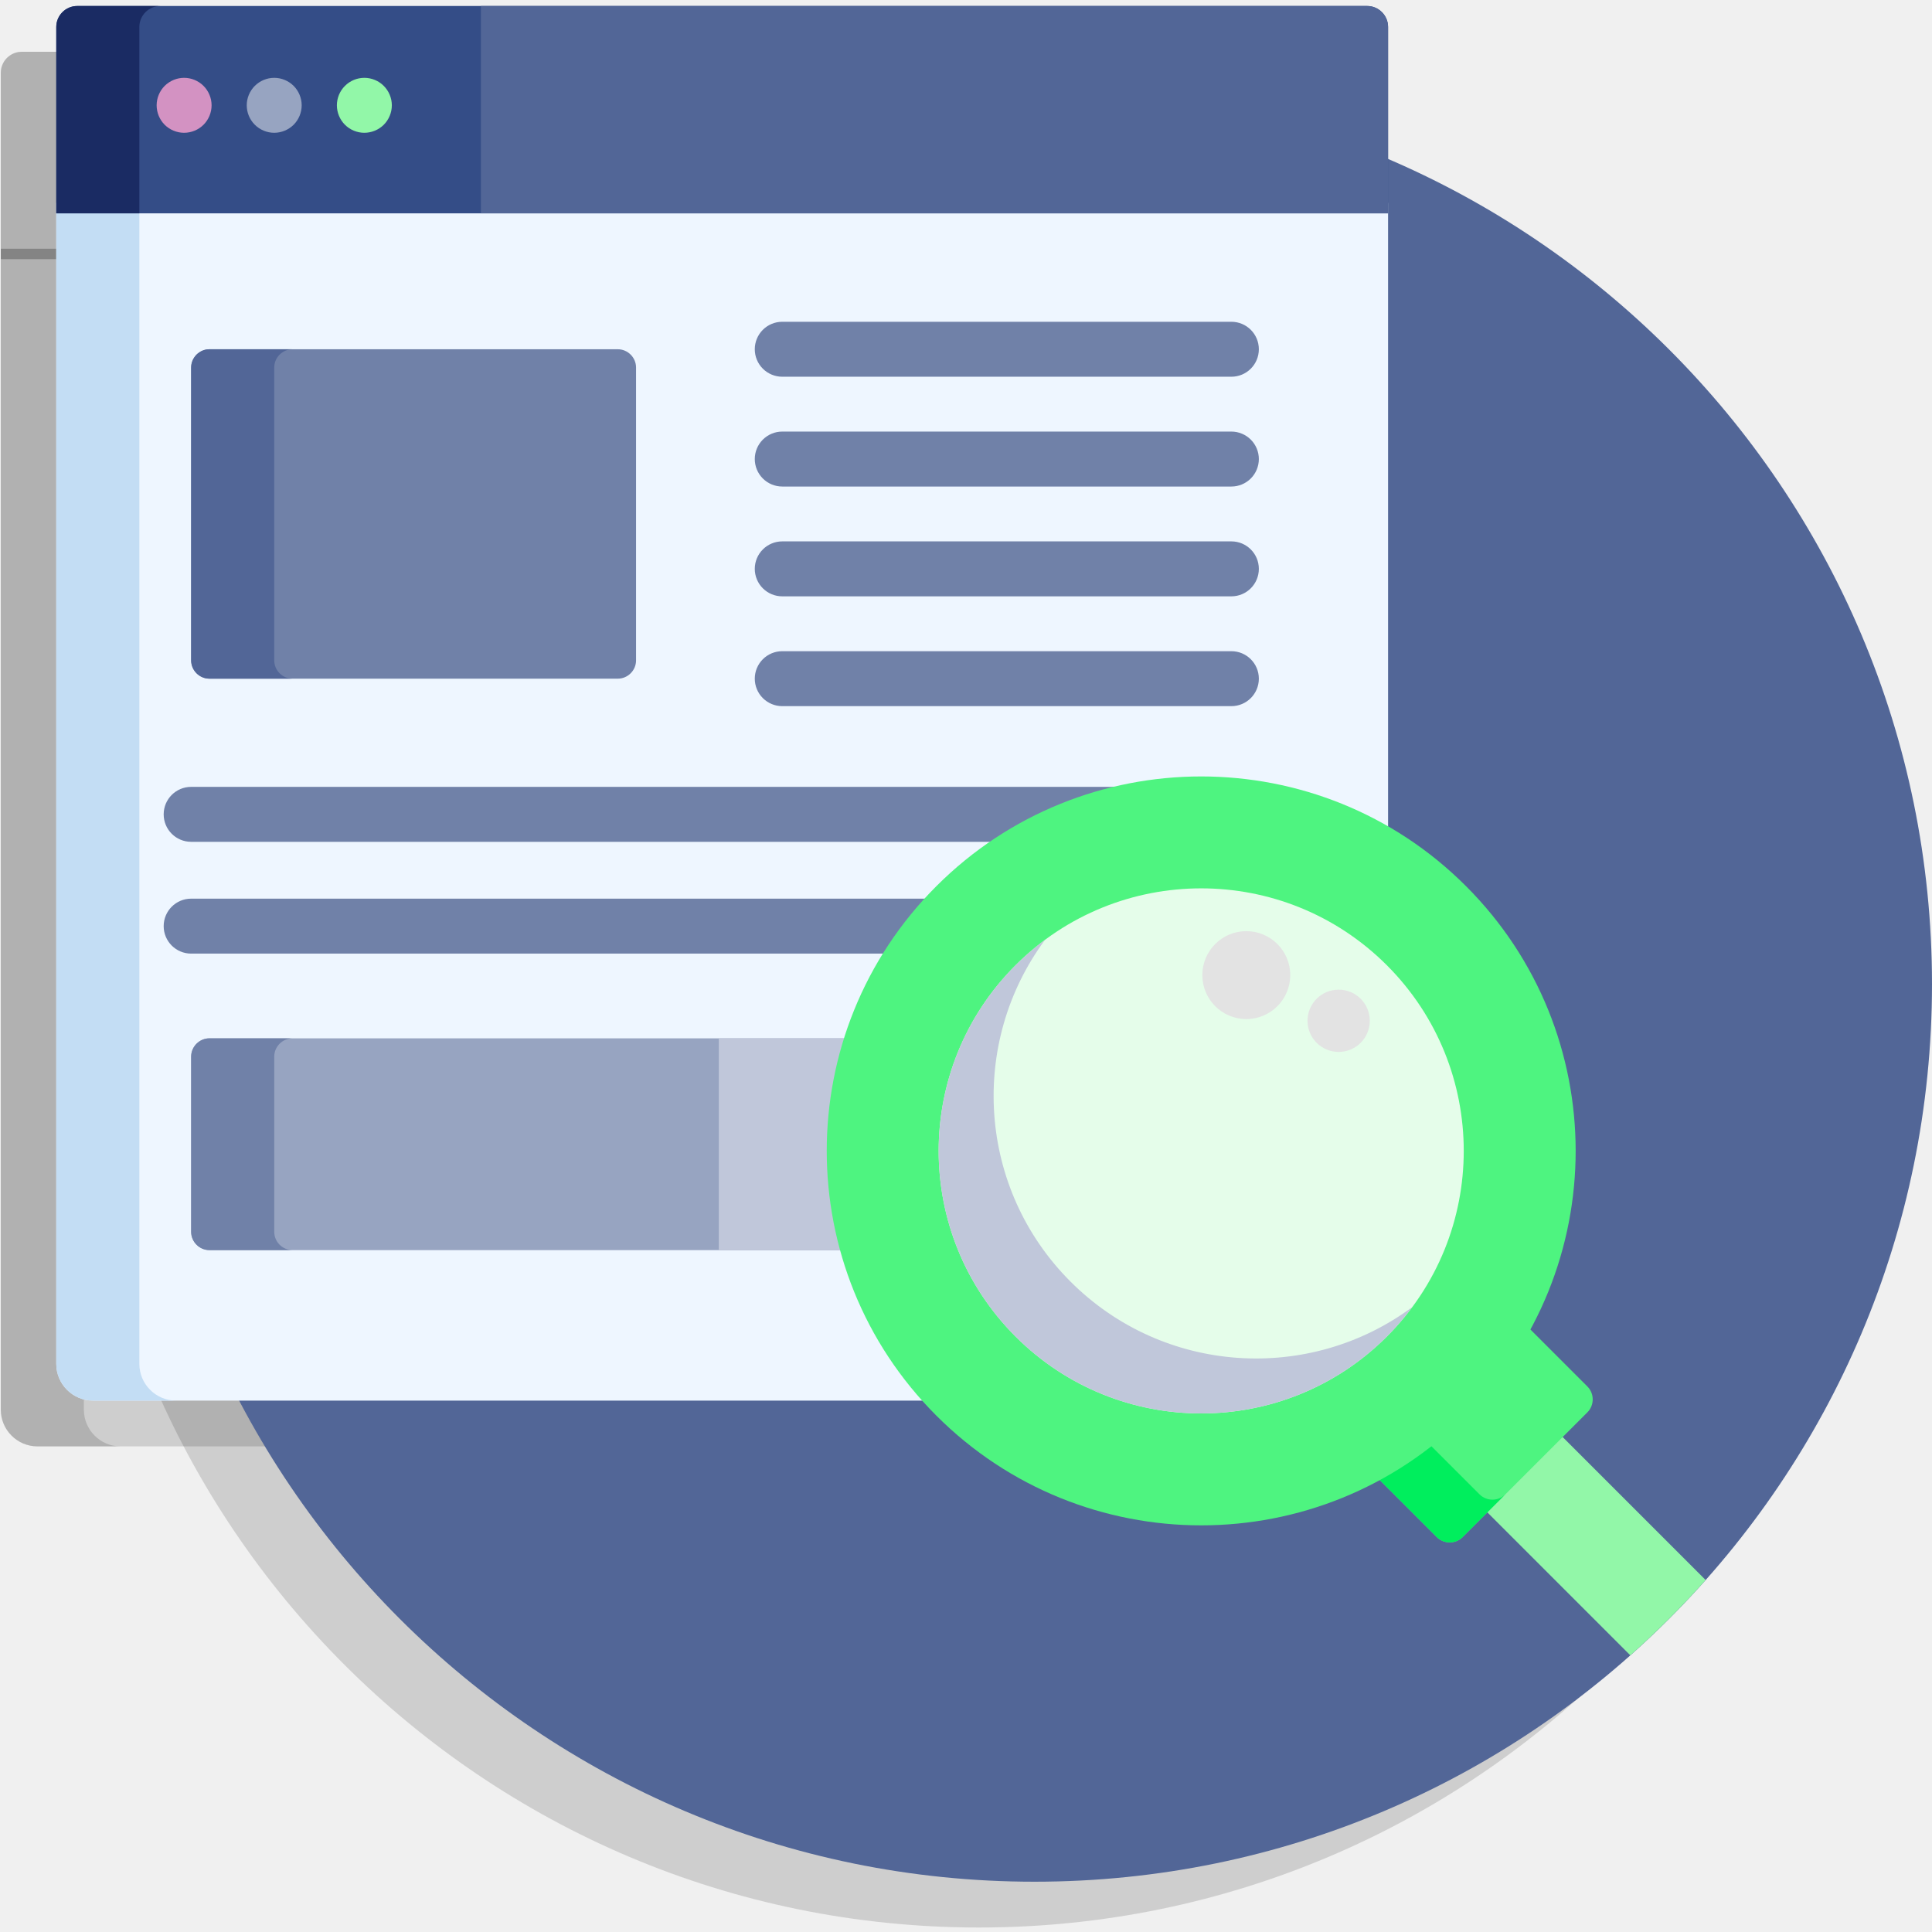
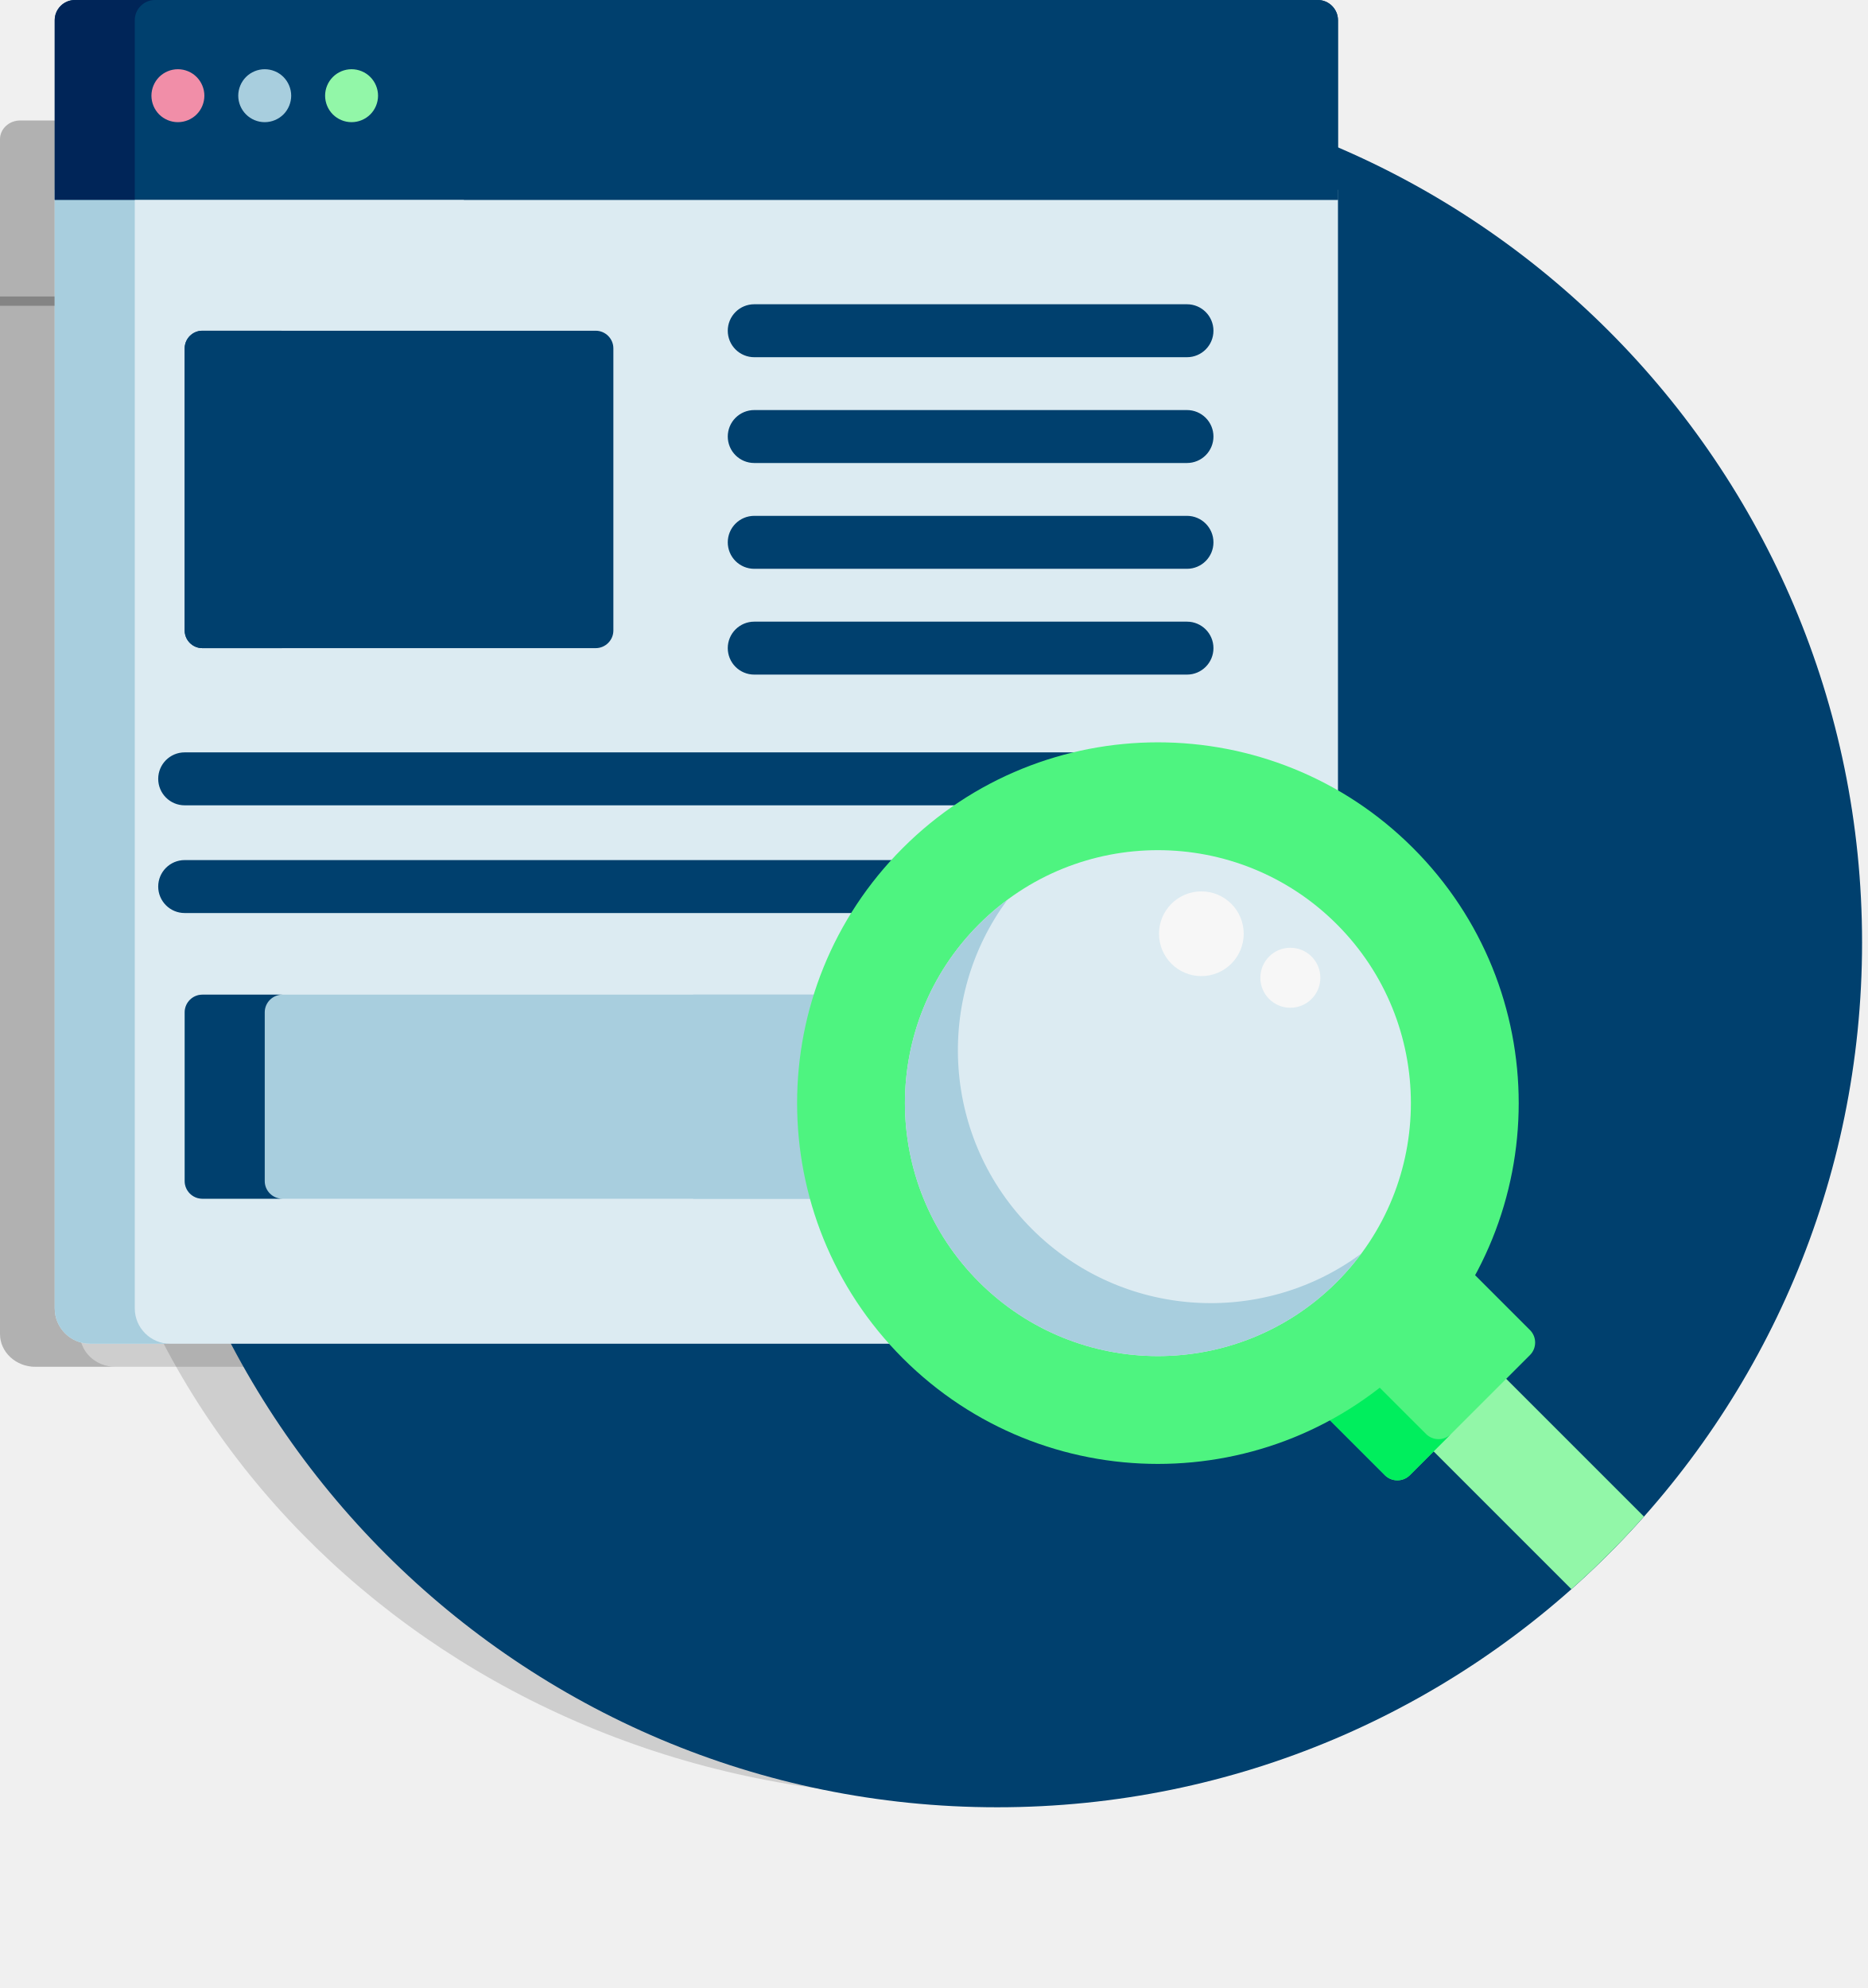
- <svg xmlns="http://www.w3.org/2000/svg" width="309" height="309" viewBox="0 0 309 309" fill="none">
-   <g clip-path="url(#clip0_538_386)">
-     <path d="M156.571 308.282C235.854 308.282 300.126 244.011 300.126 164.728C300.126 85.445 235.854 21.173 156.571 21.173C77.288 21.173 13.017 85.445 13.017 164.728C13.017 244.011 77.288 308.282 156.571 308.282Z" fill="#131313" fill-opacity="0.15" />
-     <path d="M141.723 149.878C152.815 138.787 167.561 132.679 183.244 132.679C193.929 132.679 204.177 135.516 213.132 140.83V39.784H0.126V225.474C0.126 228.696 2.763 231.333 5.985 231.333H140.203C118.845 208.337 119.35 172.252 141.723 149.878Z" fill="#131313" fill-opacity="0.15" />
-     <path d="M13.415 225.474V39.784H0.126V225.474C0.126 228.696 2.763 231.333 5.985 231.333H19.274C16.052 231.333 13.415 228.696 13.415 225.474Z" fill="#131313" fill-opacity="0.15" />
-     <path d="M209.783 8.282H3.475C1.633 8.282 0.126 9.79 0.126 11.632V41.445H213.132V11.632C213.132 9.79 211.625 8.282 209.783 8.282Z" fill="#131313" fill-opacity="0.15" />
-     <path d="M16.764 8.282H3.475C1.633 8.282 0.126 9.79 0.126 11.632V41.445H13.415V11.632C13.415 9.79 14.922 8.282 16.764 8.282Z" fill="#131313" fill-opacity="0.15" />
-     <path d="M92.856 112.94C92.856 114.551 91.538 115.869 89.927 115.869H24.628C23.017 115.869 21.698 114.551 21.698 112.94V66.112C21.698 64.501 23.017 63.182 24.628 63.182H89.926C91.537 63.182 92.856 64.501 92.856 66.112L92.856 112.94Z" fill="#131313" fill-opacity="0.15" />
-     <path d="M34.987 112.94V66.112C34.987 64.501 36.306 63.182 37.917 63.182H24.628C23.017 63.182 21.698 64.501 21.698 66.112V112.94C21.698 114.551 23.017 115.869 24.628 115.869H37.917C36.306 115.869 34.987 114.551 34.987 112.94Z" fill="#131313" fill-opacity="0.15" />
-     <path d="M127.362 173.393H24.628C23.017 173.393 21.698 174.711 21.698 176.322V204.335C21.698 205.947 23.017 207.265 24.628 207.265H126.725C123.634 196.186 123.845 184.371 127.362 173.393Z" fill="#131313" fill-opacity="0.15" />
-     <path d="M34.987 204.335V176.322C34.987 174.711 36.306 173.393 37.917 173.393H24.628C23.017 173.393 21.698 174.711 21.698 176.322V204.335C21.698 205.947 23.017 207.265 24.628 207.265H37.917C36.306 207.265 34.987 205.947 34.987 204.335Z" fill="#131313" fill-opacity="0.15" />
-     <path d="M127.362 173.393H106.093V207.265H126.725C123.634 196.186 123.844 184.371 127.362 173.393Z" fill="#131313" fill-opacity="0.15" />
-     <path d="M188.068 67.577H116.239C115.073 67.577 113.955 67.114 113.131 66.29C112.307 65.466 111.844 64.348 111.844 63.182C111.844 62.017 112.307 60.899 113.131 60.075C113.955 59.251 115.073 58.788 116.239 58.788H188.068C190.496 58.788 192.463 60.755 192.463 63.182C192.463 65.609 190.496 67.577 188.068 67.577ZM188.068 85.139H116.239C115.073 85.139 113.955 84.676 113.131 83.852C112.307 83.028 111.844 81.91 111.844 80.745C111.844 79.579 112.307 78.462 113.131 77.637C113.955 76.813 115.073 76.35 116.239 76.35H188.068C189.234 76.35 190.351 76.813 191.176 77.637C192 78.462 192.463 79.579 192.463 80.745C192.463 81.91 192 83.028 191.176 83.852C190.351 84.676 189.234 85.139 188.068 85.139ZM188.068 102.702H116.239C115.073 102.702 113.955 102.239 113.131 101.415C112.307 100.59 111.844 99.473 111.844 98.307C111.844 97.142 112.307 96.024 113.131 95.2C113.955 94.376 115.073 93.913 116.239 93.913H188.068C190.496 93.913 192.463 95.88 192.463 98.307C192.463 100.734 190.496 102.702 188.068 102.702ZM188.068 120.264H116.239C115.073 120.264 113.955 119.801 113.131 118.977C112.307 118.153 111.844 117.035 111.844 115.869C111.844 114.704 112.307 113.586 113.131 112.762C113.955 111.938 115.073 111.475 116.239 111.475H188.068C190.496 111.475 192.463 113.442 192.463 115.869C192.463 118.296 190.496 120.264 188.068 120.264ZM175.591 133.174H21.698C19.271 133.174 17.304 135.141 17.304 137.568C17.304 139.995 19.271 141.963 21.698 141.963H151.527C158.794 137.279 167.015 134.276 175.591 133.174ZM140.582 151.053H21.698C19.271 151.053 17.304 153.021 17.304 155.448C17.304 157.875 19.271 159.842 21.698 159.842H133.722C135.724 156.701 138.021 153.758 140.582 151.053Z" fill="#131313" fill-opacity="0.15" />
-     <path d="M20.572 28.562C19.413 28.562 18.281 28.093 17.461 27.278C16.642 26.45 16.181 25.332 16.178 24.167C16.178 23.012 16.646 21.882 17.461 21.062C18.288 20.239 19.406 19.775 20.572 19.773C21.727 19.773 22.863 20.241 23.678 21.062C24.498 21.882 24.967 23.013 24.967 24.167C24.967 25.327 24.498 26.458 23.678 27.278C22.852 28.097 21.736 28.558 20.572 28.562Z" fill="#131313" fill-opacity="0.15" />
-     <path d="M34.983 28.562C33.819 28.56 32.702 28.096 31.878 27.272C31.055 26.449 30.591 25.332 30.589 24.167C30.589 23.012 31.058 21.882 31.877 21.062C32.698 20.241 33.828 19.773 34.983 19.773C36.15 19.775 37.268 20.239 38.095 21.062C38.909 21.882 39.378 23.013 39.378 24.167C39.378 25.322 38.909 26.458 38.095 27.272C37.268 28.095 36.15 28.559 34.983 28.562Z" fill="#131313" fill-opacity="0.15" />
-     <path d="M49.4 28.562C48.24 28.562 47.109 28.093 46.295 27.278C45.472 26.451 45.009 25.334 45.006 24.167C45.007 23.002 45.471 21.885 46.295 21.061C47.118 20.238 48.235 19.774 49.4 19.773C50.555 19.773 51.691 20.241 52.506 21.062C53.326 21.882 53.795 23.013 53.795 24.167C53.795 25.327 53.326 26.458 52.506 27.278C51.679 28.096 50.564 28.557 49.4 28.562Z" fill="#131313" fill-opacity="0.15" />
-     <path d="M240.225 236.333L228.181 248.378L251.874 272.072C256.122 268.297 260.144 264.275 263.919 260.027L240.225 236.333Z" fill="#131313" fill-opacity="0.15" />
-     <path d="M245.006 229.07L235.024 219.089C232.305 224.18 228.847 228.84 224.763 232.918C220.623 237.058 215.973 240.503 210.955 243.196L220.918 253.158C222.057 254.298 223.921 254.298 225.061 253.158L245.006 233.213C246.145 232.074 246.145 230.21 245.006 229.07Z" fill="#131313" fill-opacity="0.15" />
-     <path d="M227.753 246.322L219.233 237.802C216.631 239.83 213.861 241.634 210.954 243.195L220.917 253.157C222.056 254.297 223.92 254.297 225.06 253.157L231.896 246.321C231.346 246.869 230.601 247.176 229.825 247.177C229.048 247.177 228.303 246.869 227.753 246.322Z" fill="#131313" fill-opacity="0.15" />
-     <path d="M225.592 149.049C248.98 172.437 248.98 210.358 225.592 233.747C202.204 257.133 164.284 257.134 140.894 233.746C117.506 210.358 117.507 172.437 140.894 149.049C164.284 125.66 202.204 125.66 225.592 149.049Z" fill="#131313" fill-opacity="0.15" />
-     <path d="M212.937 221.09C196.539 237.488 169.951 237.488 153.551 221.089C137.153 204.692 137.152 178.103 153.551 161.704C169.949 145.306 196.538 145.307 212.936 161.704C229.335 178.104 229.335 204.691 212.937 221.09Z" fill="#131313" fill-opacity="0.15" />
-     <path d="M212.937 221.09C214.407 219.619 215.767 218.041 217.005 216.369C200.566 228.56 177.246 227.206 162.34 212.3C147.435 197.396 146.081 174.075 158.271 157.636C156.6 158.875 155.022 160.234 153.551 161.704C137.152 178.103 137.153 204.691 153.551 221.089C169.951 237.488 196.539 237.488 212.937 221.09Z" fill="#131313" fill-opacity="0.15" />
-     <path d="M209.783 8.282H68.043V41.445H213.132V11.632C213.132 9.79 211.625 8.282 209.783 8.282Z" fill="#131313" fill-opacity="0.15" />
-     <path d="M190.456 170.312C194.339 170.312 197.487 167.164 197.487 163.281C197.487 159.397 194.339 156.249 190.456 156.249C186.573 156.249 183.425 159.397 183.425 163.281C183.425 167.164 186.573 170.312 190.456 170.312Z" fill="#131313" fill-opacity="0.15" />
-     <path d="M205.228 175.568C207.978 175.568 210.208 173.338 210.208 170.587C210.208 167.837 207.978 165.607 205.228 165.607C202.477 165.607 200.247 167.837 200.247 170.587C200.247 173.338 202.477 175.568 205.228 175.568Z" fill="#131313" fill-opacity="0.15" />
-   </g>
-   <g clip-path="url(#clip1_538_386)">
-     <path d="M165.445 300.958C244.728 300.958 309 236.687 309 157.404C309 78.121 244.728 13.849 165.445 13.849C86.162 13.849 21.891 78.121 21.891 157.404C21.891 236.687 86.162 300.958 165.445 300.958Z" fill="#526697" />
-     <path d="M150.597 142.554C161.689 131.463 176.435 125.355 192.118 125.355C202.804 125.355 213.051 128.192 222.006 133.506V32.46H9V218.149C9 221.372 11.637 224.009 14.859 224.009H149.077C127.719 201.013 128.224 164.928 150.597 142.554Z" fill="#EEF6FF" />
-     <path d="M22.289 218.149V32.46H9V218.149C9 221.372 11.637 224.009 14.859 224.009H28.148C24.926 224.009 22.289 221.372 22.289 218.149Z" fill="#C3DDF4" />
-     <path d="M218.657 0.958H12.349C10.507 0.958 9 2.465 9 4.307V34.121H222.006V4.307C222.006 2.465 220.499 0.958 218.657 0.958Z" fill="#344D87" />
-     <path d="M25.638 0.958H12.349C10.507 0.958 9 2.465 9 4.307V34.121H22.289V4.307C22.289 2.465 23.796 0.958 25.638 0.958Z" fill="#1A2B63" />
-     <path d="M101.73 105.616C101.73 107.227 100.412 108.545 98.801 108.545H33.502C31.891 108.545 30.572 107.227 30.572 105.616V58.788C30.572 57.177 31.891 55.858 33.502 55.858H98.8C100.411 55.858 101.73 57.177 101.73 58.788L101.73 105.616Z" fill="#7081A8" />
-     <path d="M43.861 105.616V58.788C43.861 57.177 45.18 55.858 46.791 55.858H33.502C31.891 55.858 30.572 57.177 30.572 58.788V105.616C30.572 107.227 31.891 108.545 33.502 108.545H46.791C45.18 108.545 43.861 107.227 43.861 105.616Z" fill="#526697" />
-     <path d="M136.236 166.068H33.502C31.891 166.068 30.572 167.387 30.572 168.998V197.011C30.572 198.622 31.891 199.941 33.502 199.941H135.599C132.508 188.861 132.719 177.046 136.236 166.068Z" fill="#97A4C1" />
-     <path d="M43.861 197.011V168.998C43.861 167.387 45.18 166.068 46.791 166.068H33.502C31.891 166.068 30.572 167.387 30.572 168.998V197.011C30.572 198.622 31.891 199.941 33.502 199.941H46.791C45.18 199.941 43.861 198.622 43.861 197.011Z" fill="#7081A8" />
-     <path d="M136.236 166.068H114.967V199.941H135.599C132.508 188.861 132.718 177.046 136.236 166.068Z" fill="#C0C7DA" />
-     <path d="M196.942 60.253H125.113C123.947 60.253 122.829 59.79 122.005 58.966C121.181 58.142 120.718 57.024 120.718 55.858C120.718 54.693 121.181 53.575 122.005 52.751C122.829 51.927 123.947 51.464 125.113 51.464H196.942C199.37 51.464 201.337 53.431 201.337 55.858C201.337 58.285 199.37 60.253 196.942 60.253ZM196.942 77.815H125.113C123.947 77.815 122.829 77.352 122.005 76.528C121.181 75.704 120.718 74.586 120.718 73.421C120.718 72.255 121.181 71.137 122.005 70.313C122.829 69.489 123.947 69.026 125.113 69.026H196.942C198.108 69.026 199.225 69.489 200.05 70.313C200.874 71.137 201.337 72.255 201.337 73.421C201.337 74.586 200.874 75.704 200.05 76.528C199.225 77.352 198.108 77.815 196.942 77.815ZM196.942 95.377H125.113C123.947 95.377 122.829 94.914 122.005 94.09C121.181 93.266 120.718 92.148 120.718 90.983C120.718 89.817 121.181 88.7 122.005 87.876C122.829 87.051 123.947 86.588 125.113 86.588H196.942C199.37 86.588 201.337 88.556 201.337 90.983C201.337 93.41 199.37 95.377 196.942 95.377ZM196.942 112.94H125.113C123.947 112.94 122.829 112.477 122.005 111.653C121.181 110.828 120.718 109.711 120.718 108.545C120.718 107.38 121.181 106.262 122.005 105.438C122.829 104.614 123.947 104.151 125.113 104.151H196.942C199.37 104.151 201.337 106.118 201.337 108.545C201.337 110.972 199.37 112.94 196.942 112.94ZM184.465 125.85H30.572C28.145 125.85 26.178 127.817 26.178 130.244C26.178 132.671 28.145 134.639 30.572 134.639H160.401C167.668 129.955 175.889 126.952 184.465 125.85ZM149.456 143.729H30.572C28.145 143.729 26.178 145.697 26.178 148.124C26.178 150.55 28.145 152.518 30.572 152.518H142.596C144.598 149.377 146.895 146.434 149.456 143.729Z" fill="#7081A8" />
-     <path d="M29.446 21.238C28.287 21.238 27.155 20.769 26.335 19.954C25.516 19.125 25.055 18.008 25.052 16.843C25.052 15.688 25.52 14.558 26.335 13.738C27.162 12.915 28.28 12.451 29.446 12.448C30.601 12.448 31.737 12.917 32.552 13.738C33.372 14.558 33.841 15.689 33.841 16.843C33.841 18.003 33.372 19.134 32.552 19.954C31.726 20.773 30.61 21.234 29.446 21.238Z" fill="#D392C2" />
-     <path d="M43.857 21.238C42.693 21.235 41.576 20.772 40.752 19.948C39.928 19.125 39.465 18.008 39.463 16.843C39.463 15.688 39.932 14.558 40.751 13.738C41.572 12.917 42.703 12.448 43.857 12.448C45.024 12.451 46.142 12.915 46.969 13.738C47.783 14.558 48.252 15.689 48.252 16.843C48.252 17.997 47.783 19.134 46.969 19.948C46.142 20.771 45.024 21.235 43.857 21.238Z" fill="#97A4C1" />
-     <path d="M58.274 21.238C57.114 21.238 55.983 20.769 55.169 19.954C54.346 19.127 53.883 18.009 53.88 16.843C53.881 15.678 54.345 14.561 55.169 13.737C55.992 12.914 57.109 12.45 58.274 12.448C59.429 12.448 60.565 12.917 61.38 13.738C62.2 14.558 62.669 15.689 62.669 16.843C62.669 18.003 62.2 19.134 61.38 19.954C60.553 20.772 59.438 21.233 58.274 21.238Z" fill="#92F7A8" />
-     <path d="M249.099 229.009L237.055 241.054L260.748 264.747C264.996 260.973 269.018 256.951 272.793 252.703L249.099 229.009Z" fill="#92F7A8" />
-     <path d="M253.88 221.746L243.898 211.765C241.179 216.856 237.721 221.516 233.637 225.594C229.497 229.734 224.847 233.179 219.829 235.872L229.792 245.834C230.931 246.974 232.795 246.974 233.935 245.834L253.88 225.889C255.019 224.75 255.019 222.886 253.88 221.746Z" fill="#4EF480" />
-     <path d="M236.627 238.998L228.107 230.478C225.505 232.506 222.735 234.31 219.828 235.871L229.791 245.833C230.93 246.973 232.794 246.973 233.934 245.833L240.77 238.997C240.22 239.545 239.475 239.852 238.699 239.852C237.922 239.852 237.177 239.545 236.627 238.998Z" fill="#00EE5D" />
-     <path d="M234.466 141.724C257.854 165.113 257.854 203.033 234.466 226.422C211.078 249.809 173.158 249.809 149.768 226.422C126.38 203.033 126.381 165.113 149.768 141.725C173.158 118.336 211.078 118.336 234.466 141.724Z" fill="#4EF480" />
-     <path d="M221.811 213.765C205.413 230.164 178.825 230.164 162.425 213.764C146.027 197.367 146.026 170.779 162.425 154.38C178.823 137.982 205.412 137.983 221.81 154.38C238.209 170.779 238.209 197.367 221.811 213.765Z" fill="#E5FDEA" />
-     <path d="M221.811 213.766C223.281 212.294 224.641 210.717 225.879 209.045C209.44 221.236 186.12 219.882 171.214 204.975C156.309 190.071 154.955 166.75 167.145 150.312C165.474 151.55 163.896 152.91 162.425 154.38C146.026 170.779 146.027 197.367 162.425 213.764C178.825 230.164 205.413 230.164 221.811 213.766Z" fill="#C0C7DA" />
-     <path d="M218.657 0.958H76.917V34.121H222.006V4.307C222.006 2.465 220.499 0.958 218.657 0.958Z" fill="#526697" />
-     <path d="M199.33 162.988C203.213 162.988 206.361 159.84 206.361 155.956C206.361 152.073 203.213 148.925 199.33 148.925C195.447 148.925 192.299 152.073 192.299 155.956C192.299 159.84 195.447 162.988 199.33 162.988Z" fill="#E3E3E3" />
-     <path d="M214.102 168.243C216.852 168.243 219.082 166.014 219.082 163.263C219.082 160.512 216.852 158.282 214.102 158.282C211.351 158.282 209.121 160.512 209.121 163.263C209.121 166.014 211.351 168.243 214.102 168.243Z" fill="#E3E3E3" />
+ <svg xmlns="http://www.w3.org/2000/svg" width="310" height="330" viewBox="0 0 310 330" fill="none">
+   <path d="M156.445 298.255C235.728 298.255 300 238.642 300 165.105C300 91.569 235.728 31.956 156.445 31.956C77.162 31.956 12.891 91.569 12.891 165.105C12.891 238.642 77.162 298.255 156.445 298.255Z" fill="#131313" fill-opacity="0.15" />
+   <path d="M141.597 151.332C152.689 141.045 167.435 135.38 183.118 135.38C193.804 135.38 204.051 138.012 213.006 142.94V49.218H0V221.448C0 224.437 2.637 226.883 5.859 226.883H140.077C118.719 205.554 119.224 172.085 141.597 151.332Z" fill="#131313" fill-opacity="0.15" />
+   <path d="M13.289 221.448V49.218H0V221.448C0 224.437 2.637 226.883 5.859 226.883H19.148C15.926 226.883 13.289 224.437 13.289 221.448Z" fill="#131313" fill-opacity="0.15" />
+   <path d="M209.657 20H3.349C1.507 20 0 21.398 0 23.107V50.759H213.006V23.107C213.006 21.398 211.499 20 209.657 20Z" fill="#131313" fill-opacity="0.15" />
+   <path d="M16.638 20H3.349C1.507 20 0 21.398 0 23.107V50.759H13.289V23.107C13.289 21.398 14.796 20 16.638 20Z" fill="#131313" fill-opacity="0.15" />
+   <path d="M92.73 117.071C92.73 118.566 91.412 119.788 89.801 119.788H24.502C22.891 119.788 21.572 118.566 21.572 117.071V73.638C21.572 72.143 22.891 70.921 24.502 70.921H89.8C91.411 70.921 92.73 72.143 92.73 73.638L92.73 117.071Z" fill="#131313" fill-opacity="0.15" />
+   <path d="M34.861 117.071V73.638C34.861 72.143 36.18 70.921 37.791 70.921H24.502C22.891 70.921 21.572 72.143 21.572 73.638V117.071C21.572 118.566 22.891 119.788 24.502 119.788H37.791C36.18 119.788 34.861 118.566 34.861 117.071Z" fill="#131313" fill-opacity="0.15" />
+   <path d="M127.236 173.142H24.502C22.891 173.142 21.572 174.365 21.572 175.86V201.842C21.572 203.337 22.891 204.56 24.502 204.56H126.599C123.508 194.283 123.719 183.325 127.236 173.142Z" fill="#131313" fill-opacity="0.15" />
+   <path d="M34.861 201.842V175.86C34.861 174.365 36.18 173.142 37.791 173.142H24.502C22.891 173.142 21.572 174.365 21.572 175.86V201.842C21.572 203.337 22.891 204.56 24.502 204.56H37.791C36.18 204.56 34.861 203.337 34.861 201.842Z" fill="#131313" fill-opacity="0.15" />
+   <path d="M127.236 173.142H105.967V204.56H126.599C123.508 194.283 123.718 183.325 127.236 173.142Z" fill="#131313" fill-opacity="0.15" />
+   <path d="M187.942 74.997H116.113C114.947 74.997 113.829 74.567 113.005 73.803C112.181 73.038 111.718 72.002 111.718 70.921C111.718 69.84 112.181 68.803 113.005 68.038C113.829 67.274 114.947 66.845 116.113 66.845H187.942C190.37 66.845 192.337 68.67 192.337 70.921C192.337 73.172 190.37 74.997 187.942 74.997ZM187.942 91.286H116.113C114.947 91.286 113.829 90.856 113.005 90.092C112.181 89.328 111.718 88.291 111.718 87.21C111.718 86.129 112.181 85.092 113.005 84.328C113.829 83.563 114.947 83.134 116.113 83.134H187.942C189.108 83.134 190.225 83.563 191.05 84.328C191.874 85.092 192.337 86.129 192.337 87.21C192.337 88.291 191.874 89.328 191.05 90.092C190.225 90.856 189.108 91.286 187.942 91.286ZM187.942 107.575H116.113C114.947 107.575 113.829 107.146 113.005 106.381C112.181 105.617 111.718 104.58 111.718 103.499C111.718 102.418 112.181 101.381 113.005 100.617C113.829 99.853 114.947 99.423 116.113 99.423H187.942C190.37 99.423 192.337 101.248 192.337 103.499C192.337 105.75 190.37 107.575 187.942 107.575ZM187.942 123.865H116.113C114.947 123.865 113.829 123.435 113.005 122.671C112.181 121.906 111.718 120.87 111.718 119.789C111.718 118.708 112.181 117.671 113.005 116.906C113.829 116.142 114.947 115.713 116.113 115.713H187.942C190.37 115.713 192.337 117.537 192.337 119.789C192.337 122.04 190.37 123.865 187.942 123.865ZM175.465 135.839H21.572C19.145 135.839 17.178 137.664 17.178 139.915C17.178 142.166 19.145 143.991 21.572 143.991H151.401C158.668 139.646 166.889 136.861 175.465 135.839ZM140.456 152.422H21.572C19.145 152.422 17.178 154.247 17.178 156.498C17.178 158.749 19.145 160.574 21.572 160.574H133.596C135.598 157.661 137.895 154.931 140.456 152.422Z" fill="#131313" fill-opacity="0.15" />
+   <path d="M20.446 38.809C19.287 38.809 18.155 38.375 17.335 37.619C16.516 36.85 16.055 35.814 16.052 34.733C16.052 33.662 16.52 32.614 17.335 31.853C18.162 31.09 19.28 30.66 20.446 30.657C21.601 30.657 22.737 31.092 23.552 31.853C24.372 32.614 24.841 33.663 24.841 34.733C24.841 35.809 24.372 36.858 23.552 37.619C22.726 38.379 21.61 38.806 20.446 38.809Z" fill="#131313" fill-opacity="0.15" />
+   <path d="M34.857 38.809C33.693 38.807 32.576 38.377 31.752 37.613C30.928 36.849 30.465 35.814 30.463 34.733C30.463 33.662 30.932 32.614 31.751 31.853C32.572 31.092 33.703 30.657 34.857 30.657C36.024 30.66 37.142 31.09 37.969 31.853C38.783 32.614 39.252 33.663 39.252 34.733C39.252 35.804 38.783 36.858 37.969 37.613C37.142 38.377 36.024 38.807 34.857 38.809Z" fill="#131313" fill-opacity="0.15" />
+   <path d="M49.274 38.809C48.114 38.809 46.983 38.375 46.169 37.619C45.346 36.852 44.883 35.815 44.88 34.733C44.881 33.653 45.345 32.617 46.169 31.853C46.992 31.089 48.109 30.659 49.274 30.657C50.429 30.657 51.565 31.092 52.38 31.853C53.2 32.614 53.669 33.663 53.669 34.733C53.669 35.809 53.2 36.858 52.38 37.619C51.553 38.378 50.438 38.805 49.274 38.809Z" fill="#131313" fill-opacity="0.15" />
+   <path d="M240.099 231.521L228.055 242.692L251.748 264.668C255.996 261.167 260.018 257.437 263.793 253.497L240.099 231.521Z" fill="#131313" fill-opacity="0.15" />
+   <path d="M244.88 224.784L234.898 215.527C232.179 220.248 228.721 224.571 224.637 228.353C220.497 232.193 215.847 235.388 210.829 237.886L220.792 247.126C221.931 248.183 223.795 248.183 224.935 247.126L244.88 228.627C246.019 227.57 246.019 225.841 244.88 224.784Z" fill="#131313" fill-opacity="0.15" />
+   <path d="M227.627 240.785L219.107 232.883C216.505 234.764 213.735 236.437 210.828 237.885L220.791 247.125C221.93 248.182 223.794 248.182 224.934 247.125L231.77 240.785C231.22 241.293 230.475 241.578 229.699 241.578C228.922 241.578 228.177 241.293 227.627 240.785Z" fill="#131313" fill-opacity="0.15" />
+   <path d="M225.466 150.563C248.854 172.256 248.854 207.428 225.466 229.121C202.078 250.813 164.158 250.813 140.768 229.121C117.38 207.428 117.381 172.256 140.768 150.563C164.158 128.87 202.078 128.869 225.466 150.563Z" fill="#131313" fill-opacity="0.15" />
+   <path d="M212.811 217.382C196.413 232.592 169.825 232.592 153.425 217.381C137.027 202.173 137.026 177.511 153.425 162.301C169.823 147.092 196.412 147.092 212.81 162.301C229.209 177.512 229.209 202.172 212.811 217.382Z" fill="#131313" fill-opacity="0.15" />
+   <path d="M212.811 217.382C214.281 216.017 215.641 214.554 216.879 213.004C200.44 224.311 177.12 223.055 162.214 209.229C147.309 195.405 145.955 173.775 158.145 158.528C156.474 159.676 154.896 160.938 153.425 162.301C137.026 177.511 137.027 202.172 153.425 217.381C169.825 232.592 196.413 232.592 212.811 217.382Z" fill="#131313" fill-opacity="0.15" />
+   <path d="M209.657 20H67.917V50.759H213.006V23.107C213.006 21.398 211.499 20 209.657 20Z" fill="#131313" fill-opacity="0.15" />
+   <path d="M190.33 170.285C194.213 170.285 197.361 167.365 197.361 163.763C197.361 160.161 194.213 157.242 190.33 157.242C186.447 157.242 183.299 160.161 183.299 163.763C183.299 167.365 186.447 170.285 190.33 170.285Z" fill="#131313" fill-opacity="0.15" />
+   <path d="M205.102 175.16C207.852 175.16 210.082 173.091 210.082 170.54C210.082 167.989 207.852 165.921 205.102 165.921C202.351 165.921 200.121 167.989 200.121 170.54C200.121 173.091 202.351 175.16 205.102 175.16Z" fill="#131313" fill-opacity="0.15" />
+   <g clip-path="url(#clip0_729_555)">
+     <path d="M165.528 300C244.811 300 309.083 235.728 309.083 156.445C309.083 77.162 244.811 12.891 165.528 12.891C86.245 12.891 21.974 77.162 21.974 156.445C21.974 235.728 86.245 300 165.528 300Z" fill="#00406E" />
+     <path d="M150.68 141.595C161.772 130.505 176.518 124.397 192.201 124.397C202.887 124.397 213.134 127.234 222.089 132.548V31.502H9.083V217.191C9.083 220.414 11.72 223.051 14.942 223.051H149.16C127.802 200.054 128.307 163.97 150.68 141.595Z" fill="#DCEBF2" />
+     <path d="M22.372 217.191V31.502H9.083V217.191C9.083 220.414 11.72 223.051 14.942 223.051H28.231C25.009 223.051 22.372 220.414 22.372 217.191Z" fill="#A8CEDE" />
+     <path d="M218.74 0H12.432C10.59 0 9.083 1.507 9.083 3.349V33.163H222.089V3.349C222.089 1.507 220.582 0 218.74 0Z" fill="#00406E" />
+     <path d="M25.721 0H12.432C10.59 0 9.083 1.507 9.083 3.349V33.163H22.372V3.349C22.372 1.507 23.879 0 25.721 0Z" fill="#002558" />
+     <path d="M101.813 104.657C101.813 106.269 100.495 107.587 98.884 107.587H33.585C31.974 107.587 30.655 106.269 30.655 104.657V57.83C30.655 56.218 31.974 54.9 33.585 54.9H98.883C100.494 54.9 101.813 56.218 101.813 57.83L101.813 104.657Z" fill="#00406E" />
+     <path d="M43.944 104.657V57.83C43.944 56.218 45.263 54.9 46.874 54.9H33.585C31.974 54.9 30.655 56.218 30.655 57.83V104.657C30.655 106.269 31.974 107.587 33.585 107.587H46.874C45.263 107.587 43.944 106.269 43.944 104.657Z" fill="#00406E" />
+     <path d="M136.319 165.11H33.585C31.974 165.11 30.655 166.428 30.655 168.04V196.053C30.655 197.664 31.974 198.983 33.585 198.983H135.682C132.591 187.903 132.802 176.088 136.319 165.11Z" fill="#A8CEDE" />
+     <path d="M43.944 196.053V168.04C43.944 166.428 45.263 165.11 46.874 165.11H33.585C31.974 165.11 30.655 166.428 30.655 168.04V196.053C30.655 197.664 31.974 198.983 33.585 198.983H46.874C45.263 198.983 43.944 197.664 43.944 196.053Z" fill="#00406E" />
+     <path d="M136.319 165.11H115.05V198.983H135.682C132.591 187.903 132.801 176.088 136.319 165.11Z" fill="#A8CEDE" />
+     <path d="M197.025 59.295H125.196C124.03 59.295 122.912 58.832 122.088 58.007C121.264 57.183 120.801 56.066 120.801 54.9C120.801 53.734 121.264 52.617 122.088 51.793C122.912 50.968 124.03 50.505 125.196 50.505H197.025C199.453 50.505 201.42 52.473 201.42 54.9C201.42 57.327 199.453 59.295 197.025 59.295ZM197.025 76.857H125.196C124.03 76.857 122.912 76.394 122.088 75.57C121.264 74.746 120.801 73.628 120.801 72.462C120.801 71.297 121.264 70.179 122.088 69.355C122.912 68.531 124.03 68.068 125.196 68.068H197.025C198.191 68.068 199.308 68.531 200.133 69.355C200.957 70.179 201.42 71.297 201.42 72.462C201.42 73.628 200.957 74.746 200.133 75.57C199.308 76.394 198.191 76.857 197.025 76.857ZM197.025 94.419H125.196C124.03 94.419 122.912 93.956 122.088 93.132C121.264 92.308 120.801 91.19 120.801 90.025C120.801 88.859 121.264 87.741 122.088 86.917C122.912 86.093 124.03 85.63 125.196 85.63H197.025C199.453 85.63 201.42 87.598 201.42 90.025C201.42 92.452 199.453 94.419 197.025 94.419ZM197.025 111.981H125.196C124.03 111.981 122.912 111.518 122.088 110.694C121.264 109.87 120.801 108.752 120.801 107.587C120.801 106.421 121.264 105.304 122.088 104.48C122.912 103.655 124.03 103.192 125.196 103.192H197.025C199.453 103.192 201.42 105.16 201.42 107.587C201.42 110.014 199.453 111.981 197.025 111.981ZM184.548 124.891H30.655C28.228 124.891 26.261 126.859 26.261 129.286C26.261 131.713 28.228 133.68 30.655 133.68H160.484C167.751 128.997 175.972 125.994 184.548 124.891ZM149.539 142.771H30.655C28.228 142.771 26.261 144.738 26.261 147.165C26.261 149.592 28.228 151.56 30.655 151.56H142.679C144.681 148.419 146.978 145.476 149.539 142.771Z" fill="#00406E" />
+     <path d="M29.529 20.279C28.37 20.279 27.238 19.811 26.418 18.995C25.599 18.167 25.138 17.05 25.135 15.885C25.135 14.73 25.604 13.6 26.418 12.779C27.245 11.956 28.363 11.493 29.529 11.49C30.684 11.49 31.82 11.958 32.635 12.779C33.455 13.6 33.924 14.73 33.924 15.885C33.924 17.044 33.455 18.176 32.635 18.995C31.808 19.815 30.693 20.276 29.529 20.279Z" fill="#F18EA8" />
+     <path d="M43.94 20.279C42.776 20.277 41.659 19.814 40.835 18.99C40.012 18.166 39.548 17.05 39.546 15.885C39.546 14.73 40.015 13.6 40.834 12.779C41.655 11.959 42.785 11.49 43.94 11.49C45.107 11.493 46.225 11.956 47.052 12.779C47.866 13.6 48.335 14.73 48.335 15.885C48.335 17.039 47.866 18.176 47.052 18.99C46.225 19.813 45.107 20.276 43.94 20.279Z" fill="#A8CEDE" />
+     <path d="M58.357 20.279C57.197 20.279 56.066 19.811 55.252 18.995C54.429 18.169 53.966 17.051 53.963 15.885C53.964 14.72 54.428 13.603 55.252 12.779C56.075 11.955 57.192 11.492 58.357 11.49C59.512 11.49 60.648 11.958 61.463 12.779C62.283 13.6 62.752 14.73 62.752 15.885C62.752 17.044 62.283 18.176 61.463 18.995C60.636 19.814 59.521 20.275 58.357 20.279Z" fill="#92F7A8" />
+     <path d="M249.182 228.051L237.138 240.096L260.831 263.789C265.079 260.015 269.101 255.993 272.876 251.745L249.182 228.051Z" fill="#92F7A8" />
+     <path d="M253.963 220.788L243.981 210.807C241.262 215.897 237.804 220.557 233.72 224.636C229.58 228.776 224.93 232.221 219.912 234.914L229.875 244.876C231.014 246.015 232.878 246.015 234.018 244.876L253.963 224.931C255.102 223.792 255.102 221.927 253.963 220.788Z" fill="#4EF480" />
+     <path d="M236.71 238.039L228.19 229.52C225.588 231.548 222.818 233.352 219.911 234.913L229.874 244.875C231.013 246.015 232.877 246.015 234.017 244.875L240.853 238.039C240.303 238.586 239.558 238.894 238.782 238.894C238.005 238.894 237.26 238.587 236.71 238.039Z" fill="#00EE5D" />
+     <path d="M234.549 140.766C257.937 164.154 257.937 202.075 234.549 225.464C211.161 248.851 173.241 248.851 149.851 225.463C126.463 202.075 126.464 164.154 149.851 140.767C173.241 117.378 211.161 117.377 234.549 140.766Z" fill="#4EF480" />
+     <path d="M221.894 212.807C205.496 229.206 178.908 229.206 162.508 212.806C146.11 196.409 146.109 169.82 162.508 153.422C178.906 137.024 205.495 137.024 221.893 153.422C238.292 169.821 238.292 196.409 221.894 212.807Z" fill="#DCEBF2" />
+     <path d="M221.894 212.807C223.364 211.336 224.724 209.758 225.962 208.087C209.523 220.277 186.203 218.923 171.297 204.017C156.392 189.113 155.038 165.792 167.228 149.354C165.557 150.592 163.979 151.952 162.508 153.422C146.109 169.821 146.11 196.409 162.508 212.806C178.908 229.206 205.496 229.206 221.894 212.807Z" fill="#A8CEDE" />
+     <path d="M218.74 0H77V33.163H222.089V3.349C222.089 1.507 220.582 0 218.74 0Z" fill="#00406E" />
+     <path d="M199.413 162.029C203.296 162.029 206.444 158.881 206.444 154.998C206.444 151.115 203.296 147.967 199.413 147.967C195.53 147.967 192.382 151.115 192.382 154.998C192.382 158.881 195.53 162.029 199.413 162.029Z" fill="#F7F7F7" />
+     <path d="M214.185 167.285C216.935 167.285 219.165 165.055 219.165 162.305C219.165 159.554 216.935 157.324 214.185 157.324C211.434 157.324 209.204 159.554 209.204 162.305C209.204 165.055 211.434 167.285 214.185 167.285Z" fill="#F7F7F7" />
  </g>
  <defs>
-     <clipPath id="clip0_538_386">
-       <rect width="300" height="300" fill="white" transform="translate(0.125977 8.28247)" />
-     </clipPath>
-     <clipPath id="clip1_538_386">
-       <rect width="300" height="300" fill="white" transform="translate(9 0.958252)" />
+     <clipPath id="clip0_729_555">
+       <rect width="300" height="300" fill="white" transform="translate(9.08301)" />
    </clipPath>
  </defs>
</svg>
